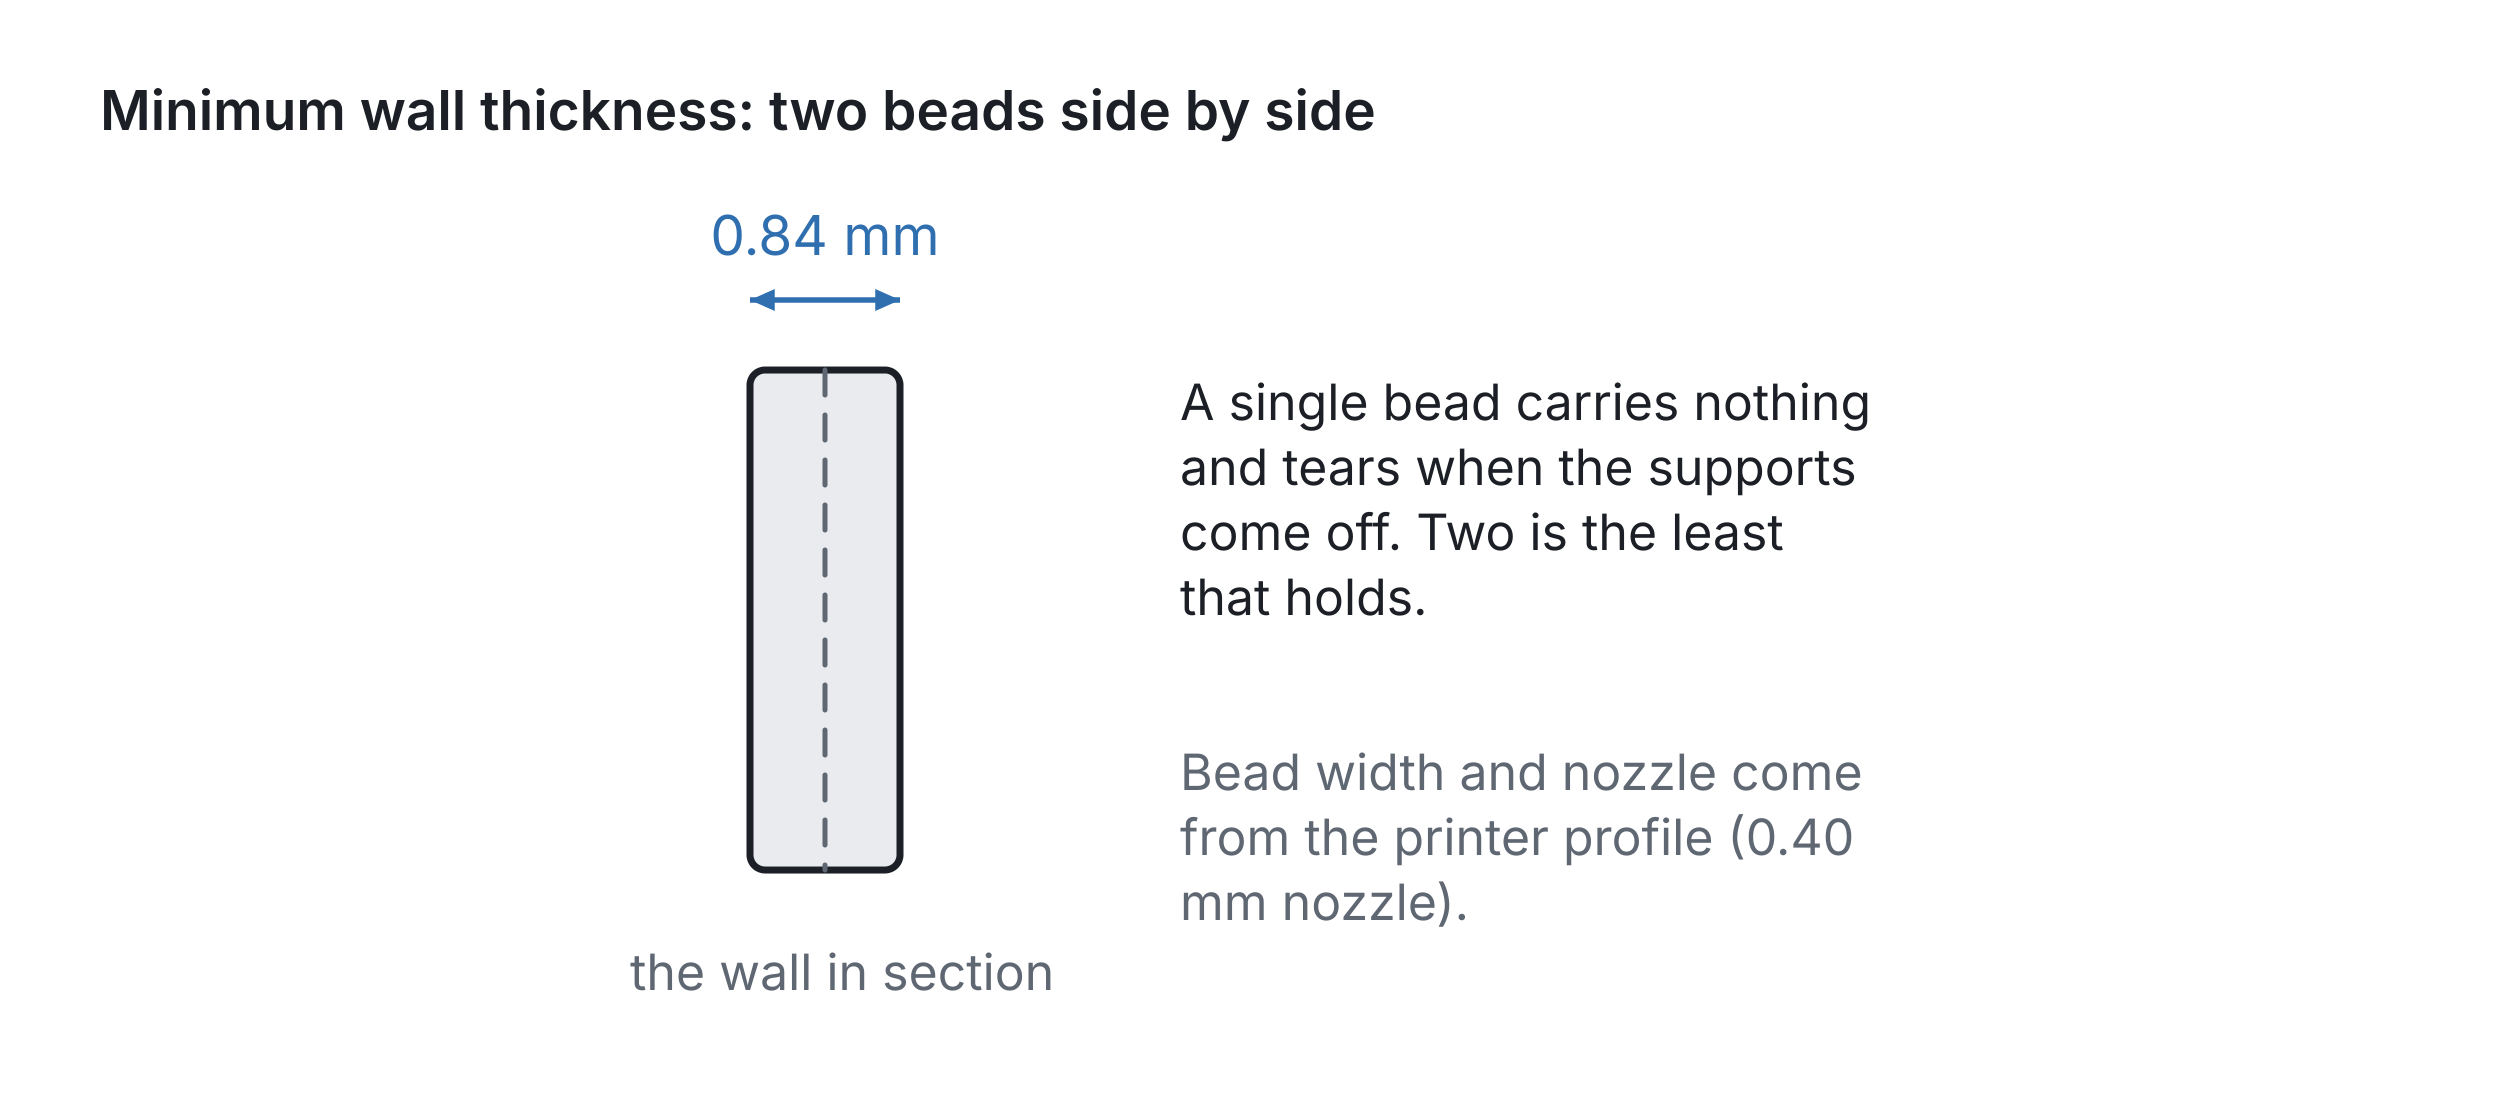
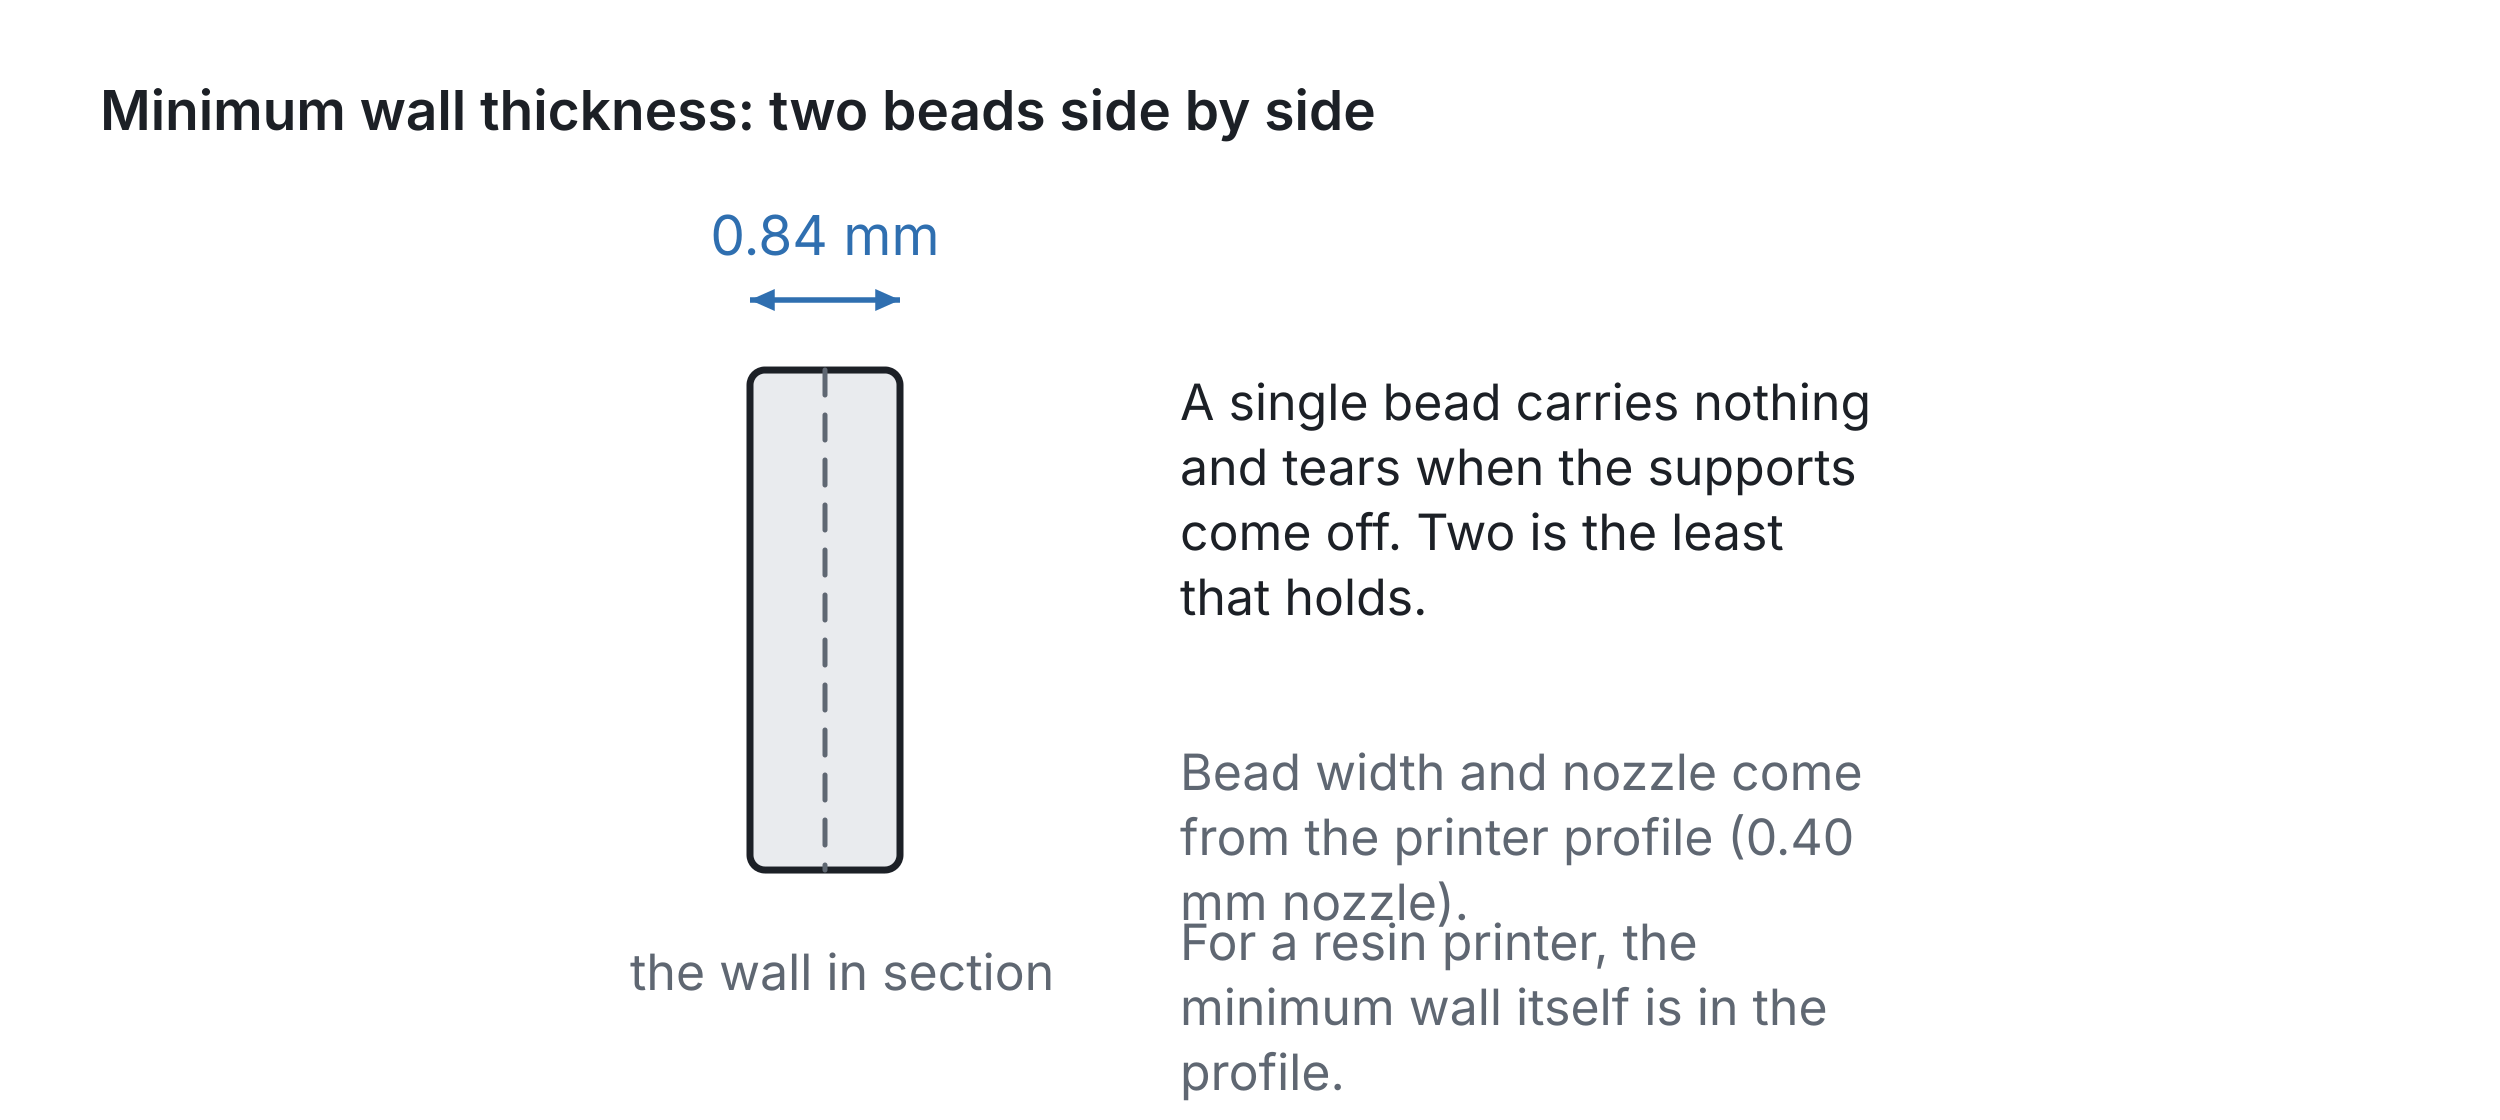
<svg xmlns="http://www.w3.org/2000/svg" viewBox="0 0 500 224" width="500" height="224">
  <defs>
    <marker id="arrow2f6fb0" viewBox="0 0 10 10" refX="9" refY="5" markerWidth="5" markerHeight="5" orient="auto-start-reverse">
      <path d="M 0 1 L 9 5 L 0 9 z" fill="#2f6fb0" />
    </marker>
  </defs>
  <rect x="0" y="0" width="500" height="224" fill="#ffffff" />
  <text x="20" y="26" fill="#1c2026" font-size="11" font-family="system-ui, -apple-system, Segoe UI, sans-serif" text-anchor="start" font-weight="600">Minimum wall thickness: two beads side by side</text>
  <rect x="150" y="74" width="30" height="100" rx="3" fill="#e9ebee" stroke="#1c2026" stroke-width="1.4" />
  <line x1="165" y1="74" x2="165" y2="174" stroke="#5f6772" stroke-width="1" stroke-dasharray="5 4" stroke-linecap="round" />
  <text x="126" y="198" fill="#5f6772" font-size="10" font-family="system-ui, -apple-system, Segoe UI, sans-serif" text-anchor="start">the wall in section</text>
  <line x1="150" y1="60" x2="180" y2="60" stroke="#2f6fb0" stroke-width="1.1" marker-start="url(#arrow2f6fb0)" marker-end="url(#arrow2f6fb0)" />
  <text x="165" y="51" fill="#2f6fb0" font-size="11" font-family="system-ui, -apple-system, Segoe UI, sans-serif" text-anchor="middle">0.84 mm</text>
  <text x="236" y="84" fill="#1c2026" font-size="10" font-family="system-ui, -apple-system, Segoe UI, sans-serif" text-anchor="start">A single bead carries nothing</text>
  <text x="236" y="97" fill="#1c2026" font-size="10" font-family="system-ui, -apple-system, Segoe UI, sans-serif" text-anchor="start">and tears when the supports</text>
  <text x="236" y="110" fill="#1c2026" font-size="10" font-family="system-ui, -apple-system, Segoe UI, sans-serif" text-anchor="start">come off. Two is the least</text>
  <text x="236" y="123" fill="#1c2026" font-size="10" font-family="system-ui, -apple-system, Segoe UI, sans-serif" text-anchor="start">that holds.</text>
  <text x="236" y="158" fill="#5f6772" font-size="10" font-family="system-ui, -apple-system, Segoe UI, sans-serif" text-anchor="start">Bead width and nozzle come</text>
  <text x="236" y="171" fill="#5f6772" font-size="10" font-family="system-ui, -apple-system, Segoe UI, sans-serif" text-anchor="start">from the printer profile (0.40</text>
  <text x="236" y="184" fill="#5f6772" font-size="10" font-family="system-ui, -apple-system, Segoe UI, sans-serif" text-anchor="start">mm nozzle).</text>
+   <text x="236" y="192" fill="#5f6772" font-size="10" font-family="system-ui, -apple-system, Segoe UI, sans-serif" text-anchor="start">For a resin printer, the</text>
+   <text x="236" y="205" fill="#5f6772" font-size="10" font-family="system-ui, -apple-system, Segoe UI, sans-serif" text-anchor="start">minimum wall itself is in the</text>
+   <text x="236" y="218" fill="#5f6772" font-size="10" font-family="system-ui, -apple-system, Segoe UI, sans-serif" text-anchor="start">profile.</text>
</svg>
